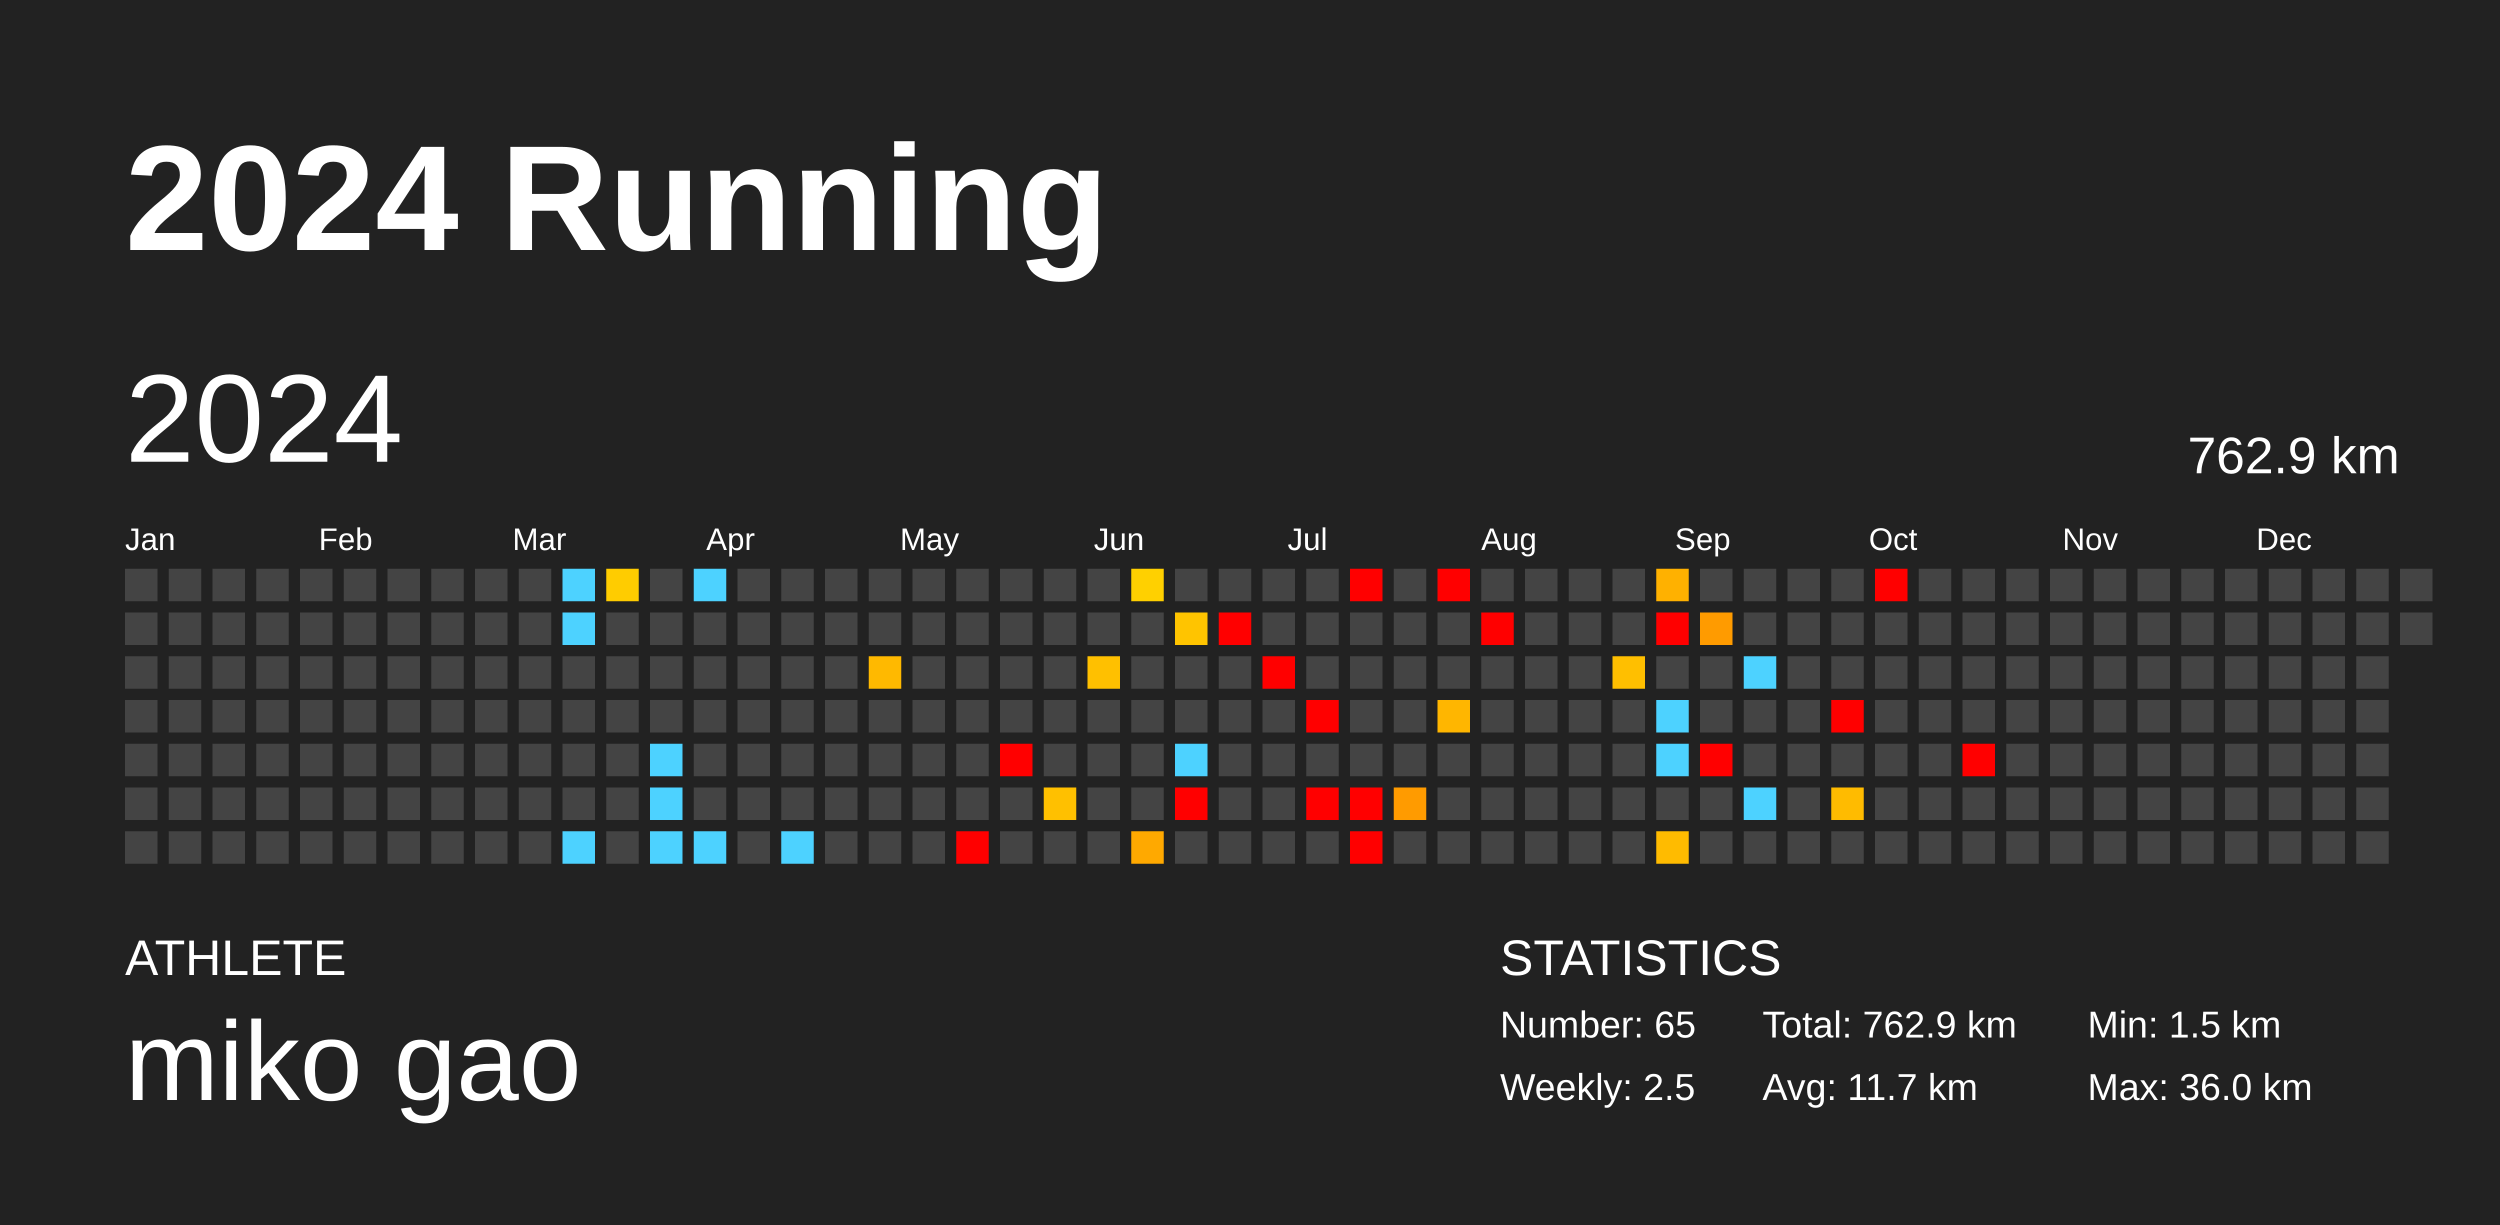
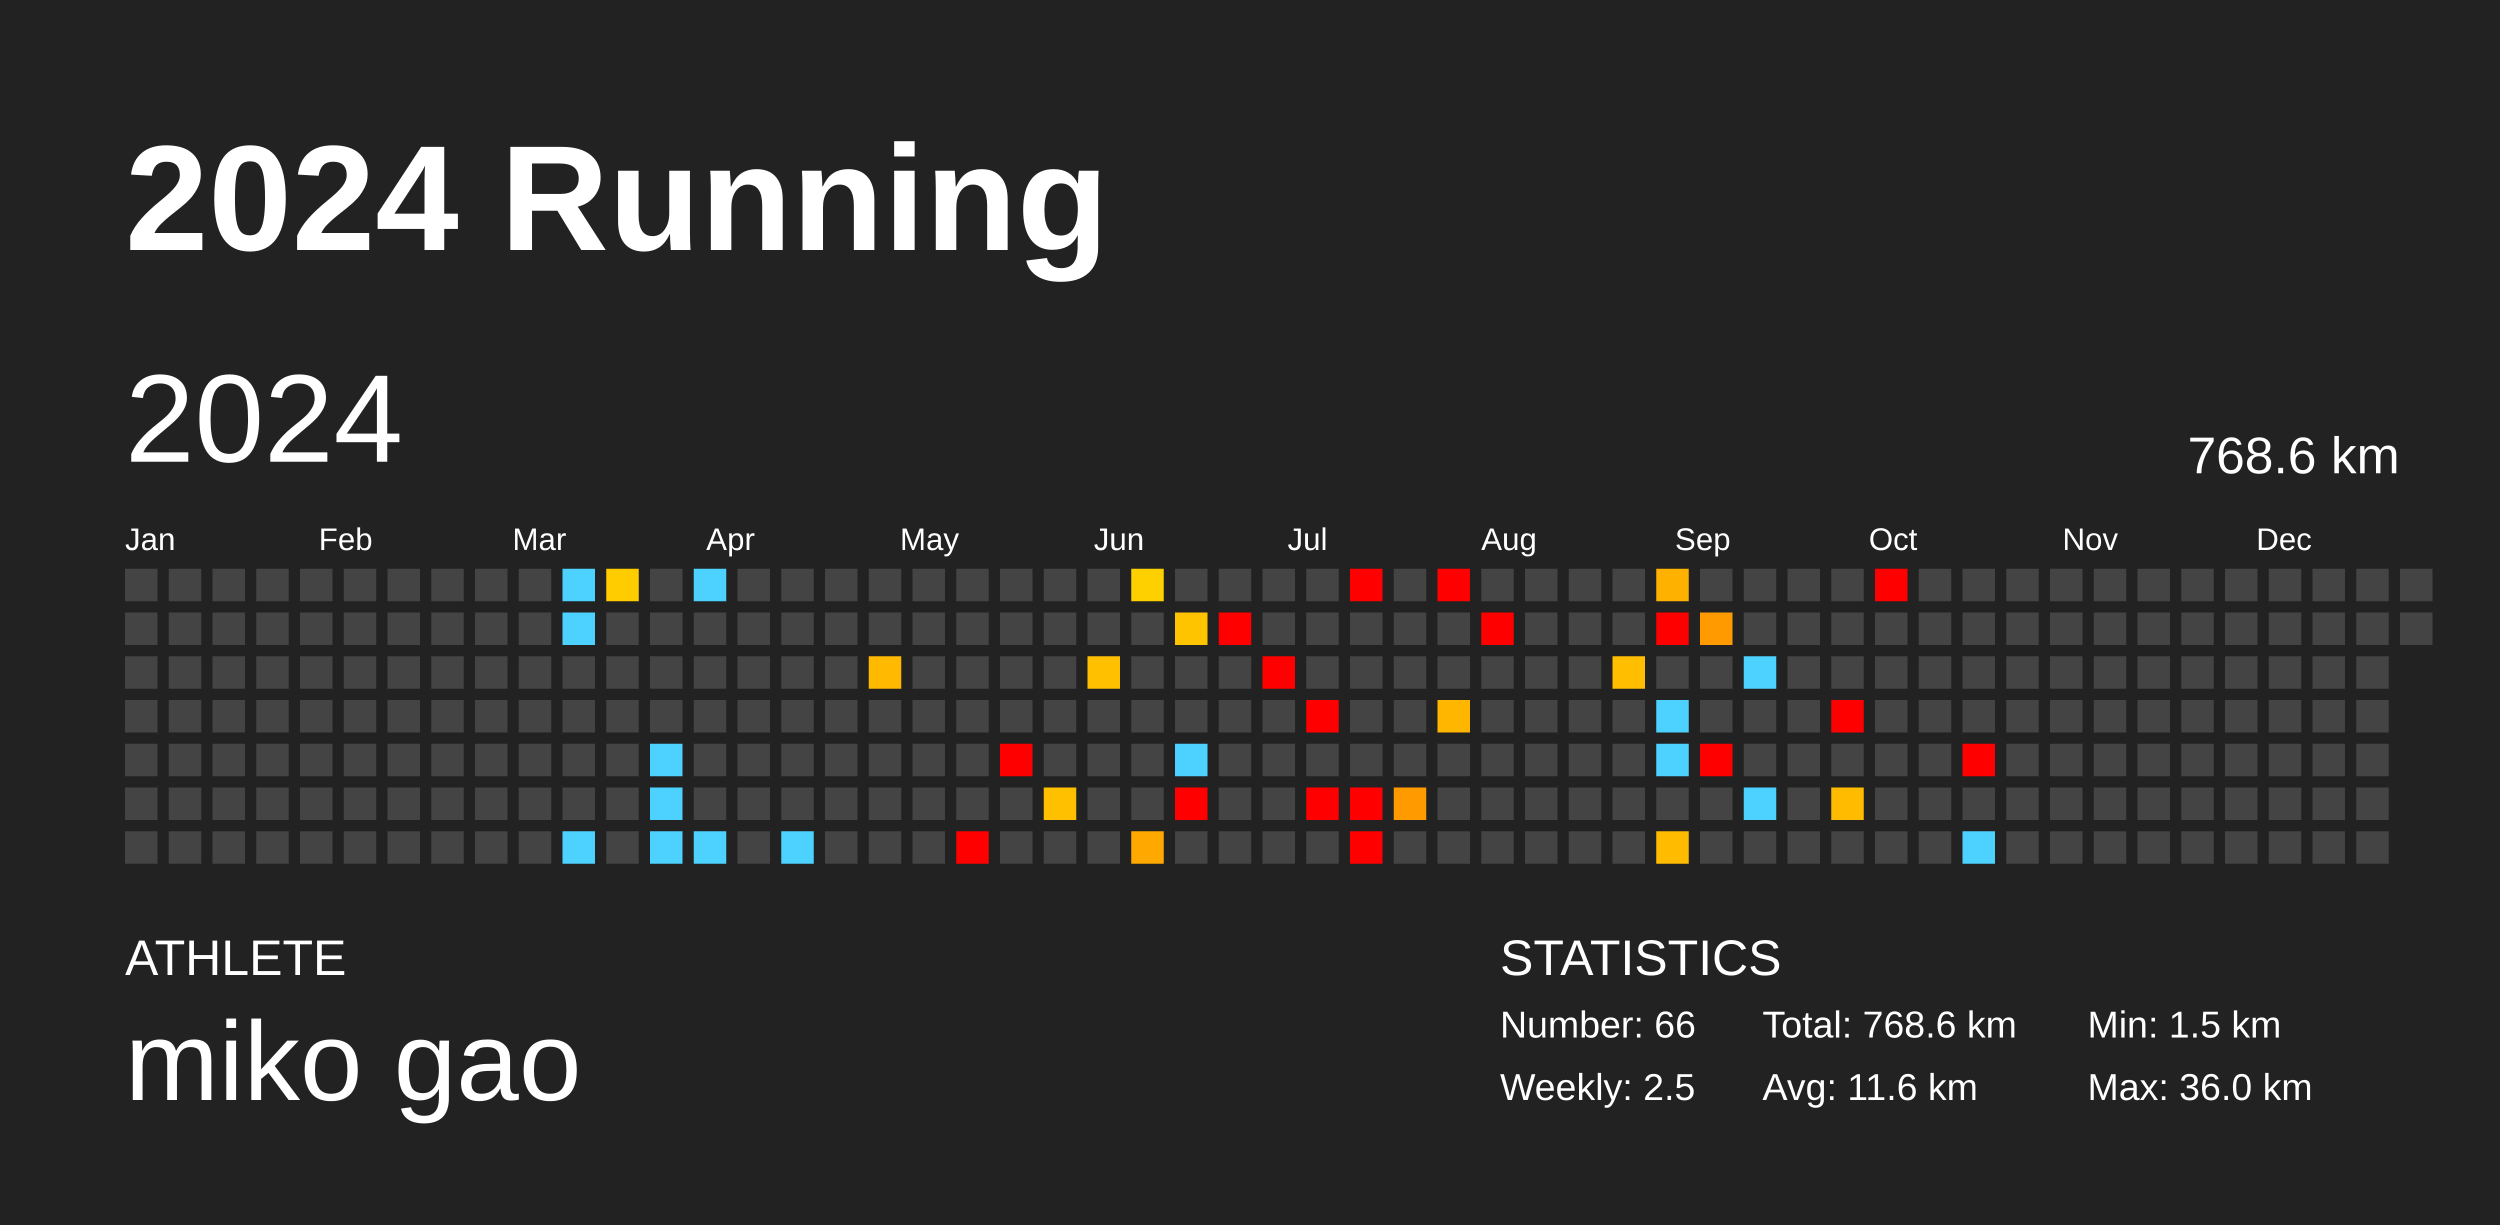
<svg xmlns="http://www.w3.org/2000/svg" baseProfile="full" height="98mm" version="1.1" viewBox="0,0,200,98" width="200mm">
  <defs />
  <rect fill="#222222" height="98" width="200" x="0" y="0" />
  <text fill="#FFFFFF" style="font-size:12px; font-family:Arial; font-weight:bold;" x="10" y="20">2024 Running</text>
  <text fill="#FFFFFF" style="font-size:4px; font-family:Arial" x="10" y="78">ATHLETE</text>
  <text fill="#FFFFFF" style="font-size:9px; font-family:Arial" x="10" y="88">miko gao</text>
  <text fill="#FFFFFF" style="font-size:4px; font-family:Arial" x="120" y="78">STATISTICS</text>
-   <text fill="#FFFFFF" style="font-size:3px; font-family:Arial" x="120" y="83">Number: 65</text>
+   <text fill="#FFFFFF" style="font-size:3px; font-family:Arial" x="120" y="83">Number: 66</text>
  <text fill="#FFFFFF" style="font-size:3px; font-family:Arial" x="120" y="88">Weekly: 2.5</text>
-   <text fill="#FFFFFF" style="font-size:3px; font-family:Arial" x="141" y="83">Total: 762.9 km</text>
-   <text fill="#FFFFFF" style="font-size:3px; font-family:Arial" x="141" y="88">Avg: 11.7 km</text>
+   <text fill="#FFFFFF" style="font-size:3px; font-family:Arial" x="141" y="83">Total: 768.6 km</text>
+   <text fill="#FFFFFF" style="font-size:3px; font-family:Arial" x="141" y="88">Avg: 11.6 km</text>
  <text fill="#FFFFFF" style="font-size:3px; font-family:Arial" x="167" y="83">Min: 1.5 km</text>
  <text fill="#FFFFFF" style="font-size:3px; font-family:Arial" x="167" y="88">Max: 36.0 km</text>
  <text dominant-baseline="hanging" fill="#FFFFFF" style="font-size:10.0px; font-family:Arial;" x="10" y="30">2024</text>
-   <text dominant-baseline="hanging" fill="#FFFFFF" style="font-size:4.125px; font-family:Arial;" x="175" y="35">762.9 km</text>
+   <text dominant-baseline="hanging" fill="#FFFFFF" style="font-size:4.125px; font-family:Arial;" x="175" y="35">768.6 km</text>
  <text fill="#FFFFFF" style="font-size:2.5px; font-family:Arial" x="10.0" y="44">Jan</text>
  <text fill="#FFFFFF" style="font-size:2.5px; font-family:Arial" x="25.5" y="44">Feb</text>
  <text fill="#FFFFFF" style="font-size:2.5px; font-family:Arial" x="41.0" y="44">Mar</text>
  <text fill="#FFFFFF" style="font-size:2.5px; font-family:Arial" x="56.5" y="44">Apr</text>
  <text fill="#FFFFFF" style="font-size:2.5px; font-family:Arial" x="72.0" y="44">May</text>
  <text fill="#FFFFFF" style="font-size:2.5px; font-family:Arial" x="87.5" y="44">Jun</text>
  <text fill="#FFFFFF" style="font-size:2.5px; font-family:Arial" x="103.0" y="44">Jul</text>
  <text fill="#FFFFFF" style="font-size:2.5px; font-family:Arial" x="118.5" y="44">Aug</text>
  <text fill="#FFFFFF" style="font-size:2.5px; font-family:Arial" x="134.0" y="44">Sep</text>
  <text fill="#FFFFFF" style="font-size:2.5px; font-family:Arial" x="149.5" y="44">Oct</text>
  <text fill="#FFFFFF" style="font-size:2.5px; font-family:Arial" x="165.0" y="44">Nov</text>
  <text fill="#FFFFFF" style="font-size:2.5px; font-family:Arial" x="180.5" y="44">Dec</text>
  <rect fill="#444444" height="2.6" width="2.6" x="10.0" y="45.5" />
  <rect fill="#444444" height="2.6" width="2.6" x="10.0" y="49.0" />
  <rect fill="#444444" height="2.6" width="2.6" x="10.0" y="52.5" />
  <rect fill="#444444" height="2.6" width="2.6" x="10.0" y="56.0" />
  <rect fill="#444444" height="2.6" width="2.6" x="10.0" y="59.5" />
  <rect fill="#444444" height="2.6" width="2.6" x="10.0" y="63.0" />
  <rect fill="#444444" height="2.6" width="2.6" x="10.0" y="66.5" />
  <rect fill="#444444" height="2.6" width="2.6" x="13.5" y="45.5" />
  <rect fill="#444444" height="2.6" width="2.6" x="13.5" y="49.0" />
  <rect fill="#444444" height="2.6" width="2.6" x="13.5" y="52.5" />
  <rect fill="#444444" height="2.6" width="2.6" x="13.5" y="56.0" />
  <rect fill="#444444" height="2.6" width="2.6" x="13.5" y="59.5" />
  <rect fill="#444444" height="2.6" width="2.6" x="13.5" y="63.0" />
  <rect fill="#444444" height="2.6" width="2.6" x="13.5" y="66.5" />
  <rect fill="#444444" height="2.6" width="2.6" x="17.0" y="45.5" />
  <rect fill="#444444" height="2.6" width="2.6" x="17.0" y="49.0" />
  <rect fill="#444444" height="2.6" width="2.6" x="17.0" y="52.5" />
  <rect fill="#444444" height="2.6" width="2.6" x="17.0" y="56.0" />
  <rect fill="#444444" height="2.6" width="2.6" x="17.0" y="59.5" />
  <rect fill="#444444" height="2.6" width="2.6" x="17.0" y="63.0" />
  <rect fill="#444444" height="2.6" width="2.6" x="17.0" y="66.5" />
  <rect fill="#444444" height="2.6" width="2.6" x="20.5" y="45.5" />
  <rect fill="#444444" height="2.6" width="2.6" x="20.5" y="49.0" />
  <rect fill="#444444" height="2.6" width="2.6" x="20.5" y="52.5" />
  <rect fill="#444444" height="2.6" width="2.6" x="20.5" y="56.0" />
  <rect fill="#444444" height="2.6" width="2.6" x="20.5" y="59.5" />
  <rect fill="#444444" height="2.6" width="2.6" x="20.5" y="63.0" />
  <rect fill="#444444" height="2.6" width="2.6" x="20.5" y="66.5" />
  <rect fill="#444444" height="2.6" width="2.6" x="24.0" y="45.5" />
  <rect fill="#444444" height="2.6" width="2.6" x="24.0" y="49.0" />
  <rect fill="#444444" height="2.6" width="2.6" x="24.0" y="52.5" />
  <rect fill="#444444" height="2.6" width="2.6" x="24.0" y="56.0" />
  <rect fill="#444444" height="2.6" width="2.6" x="24.0" y="59.5" />
  <rect fill="#444444" height="2.6" width="2.6" x="24.0" y="63.0" />
  <rect fill="#444444" height="2.6" width="2.6" x="24.0" y="66.5" />
  <rect fill="#444444" height="2.6" width="2.6" x="27.5" y="45.5" />
  <rect fill="#444444" height="2.6" width="2.6" x="27.5" y="49.0" />
  <rect fill="#444444" height="2.6" width="2.6" x="27.5" y="52.5" />
  <rect fill="#444444" height="2.6" width="2.6" x="27.5" y="56.0" />
  <rect fill="#444444" height="2.6" width="2.6" x="27.5" y="59.5" />
  <rect fill="#444444" height="2.6" width="2.6" x="27.5" y="63.0" />
  <rect fill="#444444" height="2.6" width="2.6" x="27.5" y="66.5" />
  <rect fill="#444444" height="2.6" width="2.6" x="31.0" y="45.5" />
  <rect fill="#444444" height="2.6" width="2.6" x="31.0" y="49.0" />
  <rect fill="#444444" height="2.6" width="2.6" x="31.0" y="52.5" />
  <rect fill="#444444" height="2.6" width="2.6" x="31.0" y="56.0" />
  <rect fill="#444444" height="2.6" width="2.6" x="31.0" y="59.5" />
  <rect fill="#444444" height="2.6" width="2.6" x="31.0" y="63.0" />
  <rect fill="#444444" height="2.6" width="2.6" x="31.0" y="66.5" />
  <rect fill="#444444" height="2.6" width="2.6" x="34.5" y="45.5" />
  <rect fill="#444444" height="2.6" width="2.6" x="34.5" y="49.0" />
  <rect fill="#444444" height="2.6" width="2.6" x="34.5" y="52.5" />
  <rect fill="#444444" height="2.6" width="2.6" x="34.5" y="56.0" />
  <rect fill="#444444" height="2.6" width="2.6" x="34.5" y="59.5" />
  <rect fill="#444444" height="2.6" width="2.6" x="34.5" y="63.0" />
  <rect fill="#444444" height="2.6" width="2.6" x="34.5" y="66.5" />
  <rect fill="#444444" height="2.6" width="2.6" x="38.0" y="45.5" />
  <rect fill="#444444" height="2.6" width="2.6" x="38.0" y="49.0" />
  <rect fill="#444444" height="2.6" width="2.6" x="38.0" y="52.5" />
  <rect fill="#444444" height="2.6" width="2.6" x="38.0" y="56.0" />
  <rect fill="#444444" height="2.6" width="2.6" x="38.0" y="59.5" />
  <rect fill="#444444" height="2.6" width="2.6" x="38.0" y="63.0" />
  <rect fill="#444444" height="2.6" width="2.6" x="38.0" y="66.5" />
  <rect fill="#444444" height="2.6" width="2.6" x="41.5" y="45.5" />
  <rect fill="#444444" height="2.6" width="2.6" x="41.5" y="49.0" />
  <rect fill="#444444" height="2.6" width="2.6" x="41.5" y="52.5" />
  <rect fill="#444444" height="2.6" width="2.6" x="41.5" y="56.0" />
  <rect fill="#444444" height="2.6" width="2.6" x="41.5" y="59.5" />
  <rect fill="#444444" height="2.6" width="2.6" x="41.5" y="63.0" />
  <rect fill="#444444" height="2.6" width="2.6" x="41.5" y="66.5" />
  <rect fill="#4dd2ff" height="2.6" width="2.6" x="45.0" y="45.5" />
  <rect fill="#4dd2ff" height="2.6" width="2.6" x="45.0" y="49.0" />
  <rect fill="#444444" height="2.6" width="2.6" x="45.0" y="52.5" />
  <rect fill="#444444" height="2.6" width="2.6" x="45.0" y="56.0" />
  <rect fill="#444444" height="2.6" width="2.6" x="45.0" y="59.5" />
  <rect fill="#444444" height="2.6" width="2.6" x="45.0" y="63.0" />
  <rect fill="#4dd2ff" height="2.6" width="2.6" x="45.0" y="66.5" />
  <rect fill="#ffcc00" height="2.6" width="2.6" x="48.5" y="45.5" />
  <rect fill="#444444" height="2.6" width="2.6" x="48.5" y="49.0" />
  <rect fill="#444444" height="2.6" width="2.6" x="48.5" y="52.5" />
  <rect fill="#444444" height="2.6" width="2.6" x="48.5" y="56.0" />
  <rect fill="#444444" height="2.6" width="2.6" x="48.5" y="59.5" />
  <rect fill="#444444" height="2.6" width="2.6" x="48.5" y="63.0" />
  <rect fill="#444444" height="2.6" width="2.6" x="48.5" y="66.5" />
  <rect fill="#444444" height="2.6" width="2.6" x="52.0" y="45.5" />
  <rect fill="#444444" height="2.6" width="2.6" x="52.0" y="49.0" />
  <rect fill="#444444" height="2.6" width="2.6" x="52.0" y="52.5" />
  <rect fill="#444444" height="2.6" width="2.6" x="52.0" y="56.0" />
  <rect fill="#4dd2ff" height="2.6" width="2.6" x="52.0" y="59.5" />
  <rect fill="#4dd2ff" height="2.6" width="2.6" x="52.0" y="63.0" />
  <rect fill="#4dd2ff" height="2.6" width="2.6" x="52.0" y="66.5" />
  <rect fill="#4dd2ff" height="2.6" width="2.6" x="55.5" y="45.5" />
  <rect fill="#444444" height="2.6" width="2.6" x="55.5" y="49.0" />
  <rect fill="#444444" height="2.6" width="2.6" x="55.5" y="52.5" />
  <rect fill="#444444" height="2.6" width="2.6" x="55.5" y="56.0" />
  <rect fill="#444444" height="2.6" width="2.6" x="55.5" y="59.5" />
  <rect fill="#444444" height="2.6" width="2.6" x="55.5" y="63.0" />
  <rect fill="#4dd2ff" height="2.6" width="2.6" x="55.5" y="66.5" />
  <rect fill="#444444" height="2.6" width="2.6" x="59.0" y="45.5" />
  <rect fill="#444444" height="2.6" width="2.6" x="59.0" y="49.0" />
  <rect fill="#444444" height="2.6" width="2.6" x="59.0" y="52.5" />
  <rect fill="#444444" height="2.6" width="2.6" x="59.0" y="56.0" />
  <rect fill="#444444" height="2.6" width="2.6" x="59.0" y="59.5" />
  <rect fill="#444444" height="2.6" width="2.6" x="59.0" y="63.0" />
  <rect fill="#444444" height="2.6" width="2.6" x="59.0" y="66.5" />
  <rect fill="#444444" height="2.6" width="2.6" x="62.5" y="45.5" />
  <rect fill="#444444" height="2.6" width="2.6" x="62.5" y="49.0" />
  <rect fill="#444444" height="2.6" width="2.6" x="62.5" y="52.5" />
  <rect fill="#444444" height="2.6" width="2.6" x="62.5" y="56.0" />
  <rect fill="#444444" height="2.6" width="2.6" x="62.5" y="59.5" />
  <rect fill="#444444" height="2.6" width="2.6" x="62.5" y="63.0" />
  <rect fill="#4dd2ff" height="2.6" width="2.6" x="62.5" y="66.5" />
  <rect fill="#444444" height="2.6" width="2.6" x="66.0" y="45.5" />
  <rect fill="#444444" height="2.6" width="2.6" x="66.0" y="49.0" />
  <rect fill="#444444" height="2.6" width="2.6" x="66.0" y="52.5" />
  <rect fill="#444444" height="2.6" width="2.6" x="66.0" y="56.0" />
  <rect fill="#444444" height="2.6" width="2.6" x="66.0" y="59.5" />
  <rect fill="#444444" height="2.6" width="2.6" x="66.0" y="63.0" />
  <rect fill="#444444" height="2.6" width="2.6" x="66.0" y="66.5" />
  <rect fill="#444444" height="2.6" width="2.6" x="69.5" y="45.5" />
  <rect fill="#444444" height="2.6" width="2.6" x="69.5" y="49.0" />
  <rect fill="#ffb900" height="2.6" width="2.6" x="69.5" y="52.5" />
  <rect fill="#444444" height="2.6" width="2.6" x="69.5" y="56.0" />
  <rect fill="#444444" height="2.6" width="2.6" x="69.5" y="59.5" />
  <rect fill="#444444" height="2.6" width="2.6" x="69.5" y="63.0" />
  <rect fill="#444444" height="2.6" width="2.6" x="69.5" y="66.5" />
  <rect fill="#444444" height="2.6" width="2.6" x="73.0" y="45.5" />
  <rect fill="#444444" height="2.6" width="2.6" x="73.0" y="49.0" />
  <rect fill="#444444" height="2.6" width="2.6" x="73.0" y="52.5" />
  <rect fill="#444444" height="2.6" width="2.6" x="73.0" y="56.0" />
  <rect fill="#444444" height="2.6" width="2.6" x="73.0" y="59.5" />
  <rect fill="#444444" height="2.6" width="2.6" x="73.0" y="63.0" />
  <rect fill="#444444" height="2.6" width="2.6" x="73.0" y="66.5" />
  <rect fill="#444444" height="2.6" width="2.6" x="76.5" y="45.5" />
  <rect fill="#444444" height="2.6" width="2.6" x="76.5" y="49.0" />
  <rect fill="#444444" height="2.6" width="2.6" x="76.5" y="52.5" />
  <rect fill="#444444" height="2.6" width="2.6" x="76.5" y="56.0" />
  <rect fill="#444444" height="2.6" width="2.6" x="76.5" y="59.5" />
  <rect fill="#444444" height="2.6" width="2.6" x="76.5" y="63.0" />
  <rect fill="red" height="2.6" width="2.6" x="76.5" y="66.5" />
  <rect fill="#444444" height="2.6" width="2.6" x="80.0" y="45.5" />
  <rect fill="#444444" height="2.6" width="2.6" x="80.0" y="49.0" />
  <rect fill="#444444" height="2.6" width="2.6" x="80.0" y="52.5" />
  <rect fill="#444444" height="2.6" width="2.6" x="80.0" y="56.0" />
  <rect fill="red" height="2.6" width="2.6" x="80.0" y="59.5" />
  <rect fill="#444444" height="2.6" width="2.6" x="80.0" y="63.0" />
  <rect fill="#444444" height="2.6" width="2.6" x="80.0" y="66.5" />
  <rect fill="#444444" height="2.6" width="2.6" x="83.5" y="45.5" />
  <rect fill="#444444" height="2.6" width="2.6" x="83.5" y="49.0" />
  <rect fill="#444444" height="2.6" width="2.6" x="83.5" y="52.5" />
  <rect fill="#444444" height="2.6" width="2.6" x="83.5" y="56.0" />
  <rect fill="#444444" height="2.6" width="2.6" x="83.5" y="59.5" />
  <rect fill="#ffc000" height="2.6" width="2.6" x="83.5" y="63.0" />
  <rect fill="#444444" height="2.6" width="2.6" x="83.5" y="66.5" />
  <rect fill="#444444" height="2.6" width="2.6" x="87.0" y="45.5" />
  <rect fill="#444444" height="2.6" width="2.6" x="87.0" y="49.0" />
  <rect fill="#ffc000" height="2.6" width="2.6" x="87.0" y="52.5" />
  <rect fill="#444444" height="2.6" width="2.6" x="87.0" y="56.0" />
  <rect fill="#444444" height="2.6" width="2.6" x="87.0" y="59.5" />
  <rect fill="#444444" height="2.6" width="2.6" x="87.0" y="63.0" />
  <rect fill="#444444" height="2.6" width="2.6" x="87.0" y="66.5" />
  <rect fill="#ffd000" height="2.6" width="2.6" x="90.5" y="45.5" />
  <rect fill="#444444" height="2.6" width="2.6" x="90.5" y="49.0" />
  <rect fill="#444444" height="2.6" width="2.6" x="90.5" y="52.5" />
  <rect fill="#444444" height="2.6" width="2.6" x="90.5" y="56.0" />
  <rect fill="#444444" height="2.6" width="2.6" x="90.5" y="59.5" />
  <rect fill="#444444" height="2.6" width="2.6" x="90.5" y="63.0" />
  <rect fill="#ffa900" height="2.6" width="2.6" x="90.5" y="66.5" />
  <rect fill="#444444" height="2.6" width="2.6" x="94.0" y="45.5" />
  <rect fill="#ffc400" height="2.6" width="2.6" x="94.0" y="49.0" />
  <rect fill="#444444" height="2.6" width="2.6" x="94.0" y="52.5" />
  <rect fill="#444444" height="2.6" width="2.6" x="94.0" y="56.0" />
  <rect fill="#4dd2ff" height="2.6" width="2.6" x="94.0" y="59.5" />
  <rect fill="red" height="2.6" width="2.6" x="94.0" y="63.0" />
  <rect fill="#444444" height="2.6" width="2.6" x="94.0" y="66.5" />
  <rect fill="#444444" height="2.6" width="2.6" x="97.5" y="45.5" />
  <rect fill="red" height="2.6" width="2.6" x="97.5" y="49.0" />
  <rect fill="#444444" height="2.6" width="2.6" x="97.5" y="52.5" />
  <rect fill="#444444" height="2.6" width="2.6" x="97.5" y="56.0" />
  <rect fill="#444444" height="2.6" width="2.6" x="97.5" y="59.5" />
  <rect fill="#444444" height="2.6" width="2.6" x="97.5" y="63.0" />
  <rect fill="#444444" height="2.6" width="2.6" x="97.5" y="66.5" />
  <rect fill="#444444" height="2.6" width="2.6" x="101.0" y="45.5" />
  <rect fill="#444444" height="2.6" width="2.6" x="101.0" y="49.0" />
  <rect fill="red" height="2.6" width="2.6" x="101.0" y="52.5" />
  <rect fill="#444444" height="2.6" width="2.6" x="101.0" y="56.0" />
  <rect fill="#444444" height="2.6" width="2.6" x="101.0" y="59.5" />
  <rect fill="#444444" height="2.6" width="2.6" x="101.0" y="63.0" />
  <rect fill="#444444" height="2.6" width="2.6" x="101.0" y="66.5" />
  <rect fill="#444444" height="2.6" width="2.6" x="104.5" y="45.5" />
  <rect fill="#444444" height="2.6" width="2.6" x="104.5" y="49.0" />
  <rect fill="#444444" height="2.6" width="2.6" x="104.5" y="52.5" />
  <rect fill="red" height="2.6" width="2.6" x="104.5" y="56.0" />
  <rect fill="#444444" height="2.6" width="2.6" x="104.5" y="59.5" />
  <rect fill="red" height="2.6" width="2.6" x="104.5" y="63.0" />
  <rect fill="#444444" height="2.6" width="2.6" x="104.5" y="66.5" />
  <rect fill="red" height="2.6" width="2.6" x="108.0" y="45.5" />
  <rect fill="#444444" height="2.6" width="2.6" x="108.0" y="49.0" />
  <rect fill="#444444" height="2.6" width="2.6" x="108.0" y="52.5" />
  <rect fill="#444444" height="2.6" width="2.6" x="108.0" y="56.0" />
  <rect fill="#444444" height="2.6" width="2.6" x="108.0" y="59.5" />
  <rect fill="red" height="2.6" width="2.6" x="108.0" y="63.0" />
  <rect fill="red" height="2.6" width="2.6" x="108.0" y="66.5" />
  <rect fill="#444444" height="2.6" width="2.6" x="111.5" y="45.5" />
  <rect fill="#444444" height="2.6" width="2.6" x="111.5" y="49.0" />
  <rect fill="#444444" height="2.6" width="2.6" x="111.5" y="52.5" />
  <rect fill="#444444" height="2.6" width="2.6" x="111.5" y="56.0" />
  <rect fill="#444444" height="2.6" width="2.6" x="111.5" y="59.5" />
  <rect fill="#ff9b00" height="2.6" width="2.6" x="111.5" y="63.0" />
  <rect fill="#444444" height="2.6" width="2.6" x="111.5" y="66.5" />
  <rect fill="red" height="2.6" width="2.6" x="115.0" y="45.5" />
  <rect fill="#444444" height="2.6" width="2.6" x="115.0" y="49.0" />
  <rect fill="#444444" height="2.6" width="2.6" x="115.0" y="52.5" />
  <rect fill="#ffb600" height="2.6" width="2.6" x="115.0" y="56.0" />
  <rect fill="#444444" height="2.6" width="2.6" x="115.0" y="59.5" />
  <rect fill="#444444" height="2.6" width="2.6" x="115.0" y="63.0" />
  <rect fill="#444444" height="2.6" width="2.6" x="115.0" y="66.5" />
  <rect fill="#444444" height="2.6" width="2.6" x="118.5" y="45.5" />
  <rect fill="red" height="2.6" width="2.6" x="118.5" y="49.0" />
  <rect fill="#444444" height="2.6" width="2.6" x="118.5" y="52.5" />
  <rect fill="#444444" height="2.6" width="2.6" x="118.5" y="56.0" />
  <rect fill="#444444" height="2.6" width="2.6" x="118.5" y="59.5" />
  <rect fill="#444444" height="2.6" width="2.6" x="118.5" y="63.0" />
  <rect fill="#444444" height="2.6" width="2.6" x="118.5" y="66.5" />
  <rect fill="#444444" height="2.6" width="2.6" x="122.0" y="45.5" />
  <rect fill="#444444" height="2.6" width="2.6" x="122.0" y="49.0" />
  <rect fill="#444444" height="2.6" width="2.6" x="122.0" y="52.5" />
  <rect fill="#444444" height="2.6" width="2.6" x="122.0" y="56.0" />
  <rect fill="#444444" height="2.6" width="2.6" x="122.0" y="59.5" />
  <rect fill="#444444" height="2.6" width="2.6" x="122.0" y="63.0" />
  <rect fill="#444444" height="2.6" width="2.6" x="122.0" y="66.5" />
  <rect fill="#444444" height="2.6" width="2.6" x="125.5" y="45.5" />
  <rect fill="#444444" height="2.6" width="2.6" x="125.5" y="49.0" />
  <rect fill="#444444" height="2.6" width="2.6" x="125.5" y="52.5" />
  <rect fill="#444444" height="2.6" width="2.6" x="125.5" y="56.0" />
  <rect fill="#444444" height="2.6" width="2.6" x="125.5" y="59.5" />
  <rect fill="#444444" height="2.6" width="2.6" x="125.5" y="63.0" />
  <rect fill="#444444" height="2.6" width="2.6" x="125.5" y="66.5" />
  <rect fill="#444444" height="2.6" width="2.6" x="129.0" y="45.5" />
  <rect fill="#444444" height="2.6" width="2.6" x="129.0" y="49.0" />
  <rect fill="#ffbf00" height="2.6" width="2.6" x="129.0" y="52.5" />
  <rect fill="#444444" height="2.6" width="2.6" x="129.0" y="56.0" />
  <rect fill="#444444" height="2.6" width="2.6" x="129.0" y="59.5" />
  <rect fill="#444444" height="2.6" width="2.6" x="129.0" y="63.0" />
  <rect fill="#444444" height="2.6" width="2.6" x="129.0" y="66.5" />
  <rect fill="#ffb100" height="2.6" width="2.6" x="132.5" y="45.5" />
  <rect fill="red" height="2.6" width="2.6" x="132.5" y="49.0" />
  <rect fill="#444444" height="2.6" width="2.6" x="132.5" y="52.5" />
  <rect fill="#4dd2ff" height="2.6" width="2.6" x="132.5" y="56.0" />
  <rect fill="#4dd2ff" height="2.6" width="2.6" x="132.5" y="59.5" />
  <rect fill="#444444" height="2.6" width="2.6" x="132.5" y="63.0" />
  <rect fill="#ffbb00" height="2.6" width="2.6" x="132.5" y="66.5" />
  <rect fill="#444444" height="2.6" width="2.6" x="136.0" y="45.5" />
  <rect fill="#ff9b00" height="2.6" width="2.6" x="136.0" y="49.0" />
  <rect fill="#444444" height="2.6" width="2.6" x="136.0" y="52.5" />
  <rect fill="#444444" height="2.6" width="2.6" x="136.0" y="56.0" />
  <rect fill="red" height="2.6" width="2.6" x="136.0" y="59.5" />
  <rect fill="#444444" height="2.6" width="2.6" x="136.0" y="63.0" />
  <rect fill="#444444" height="2.6" width="2.6" x="136.0" y="66.5" />
  <rect fill="#444444" height="2.6" width="2.6" x="139.5" y="45.5" />
  <rect fill="#444444" height="2.6" width="2.6" x="139.5" y="49.0" />
  <rect fill="#4dd2ff" height="2.6" width="2.6" x="139.5" y="52.5" />
  <rect fill="#444444" height="2.6" width="2.6" x="139.5" y="56.0" />
  <rect fill="#444444" height="2.6" width="2.6" x="139.5" y="59.5" />
  <rect fill="#4dd2ff" height="2.6" width="2.6" x="139.5" y="63.0" />
  <rect fill="#444444" height="2.6" width="2.6" x="139.5" y="66.5" />
  <rect fill="#444444" height="2.6" width="2.6" x="143.0" y="45.5" />
  <rect fill="#444444" height="2.6" width="2.6" x="143.0" y="49.0" />
  <rect fill="#444444" height="2.6" width="2.6" x="143.0" y="52.5" />
  <rect fill="#444444" height="2.6" width="2.6" x="143.0" y="56.0" />
  <rect fill="#444444" height="2.6" width="2.6" x="143.0" y="59.5" />
  <rect fill="#444444" height="2.6" width="2.6" x="143.0" y="63.0" />
  <rect fill="#444444" height="2.6" width="2.6" x="143.0" y="66.5" />
  <rect fill="#444444" height="2.6" width="2.6" x="146.5" y="45.5" />
  <rect fill="#444444" height="2.6" width="2.6" x="146.5" y="49.0" />
  <rect fill="#444444" height="2.6" width="2.6" x="146.5" y="52.5" />
  <rect fill="red" height="2.6" width="2.6" x="146.5" y="56.0" />
  <rect fill="#444444" height="2.6" width="2.6" x="146.5" y="59.5" />
  <rect fill="#ffbb00" height="2.6" width="2.6" x="146.5" y="63.0" />
  <rect fill="#444444" height="2.6" width="2.6" x="146.5" y="66.5" />
  <rect fill="red" height="2.6" width="2.6" x="150.0" y="45.5" />
  <rect fill="#444444" height="2.6" width="2.6" x="150.0" y="49.0" />
  <rect fill="#444444" height="2.6" width="2.6" x="150.0" y="52.5" />
  <rect fill="#444444" height="2.6" width="2.6" x="150.0" y="56.0" />
  <rect fill="#444444" height="2.6" width="2.6" x="150.0" y="59.5" />
  <rect fill="#444444" height="2.6" width="2.6" x="150.0" y="63.0" />
  <rect fill="#444444" height="2.6" width="2.6" x="150.0" y="66.5" />
  <rect fill="#444444" height="2.6" width="2.6" x="153.5" y="45.5" />
  <rect fill="#444444" height="2.6" width="2.6" x="153.5" y="49.0" />
  <rect fill="#444444" height="2.6" width="2.6" x="153.5" y="52.5" />
  <rect fill="#444444" height="2.6" width="2.6" x="153.5" y="56.0" />
  <rect fill="#444444" height="2.6" width="2.6" x="153.5" y="59.5" />
  <rect fill="#444444" height="2.6" width="2.6" x="153.5" y="63.0" />
  <rect fill="#444444" height="2.6" width="2.6" x="153.5" y="66.5" />
  <rect fill="#444444" height="2.6" width="2.6" x="157.0" y="45.5" />
  <rect fill="#444444" height="2.6" width="2.6" x="157.0" y="49.0" />
  <rect fill="#444444" height="2.6" width="2.6" x="157.0" y="52.5" />
  <rect fill="#444444" height="2.6" width="2.6" x="157.0" y="56.0" />
  <rect fill="red" height="2.6" width="2.6" x="157.0" y="59.5" />
  <rect fill="#444444" height="2.6" width="2.6" x="157.0" y="63.0" />
-   <rect fill="#444444" height="2.6" width="2.6" x="157.0" y="66.5" />
+   <rect fill="#4dd2ff" height="2.6" width="2.6" x="157.0" y="66.5" />
  <rect fill="#444444" height="2.6" width="2.6" x="160.5" y="45.5" />
  <rect fill="#444444" height="2.6" width="2.6" x="160.5" y="49.0" />
  <rect fill="#444444" height="2.6" width="2.6" x="160.5" y="52.5" />
  <rect fill="#444444" height="2.6" width="2.6" x="160.5" y="56.0" />
  <rect fill="#444444" height="2.6" width="2.6" x="160.5" y="59.5" />
  <rect fill="#444444" height="2.6" width="2.6" x="160.5" y="63.0" />
  <rect fill="#444444" height="2.6" width="2.6" x="160.5" y="66.5" />
  <rect fill="#444444" height="2.6" width="2.6" x="164.0" y="45.5" />
  <rect fill="#444444" height="2.6" width="2.6" x="164.0" y="49.0" />
  <rect fill="#444444" height="2.6" width="2.6" x="164.0" y="52.5" />
  <rect fill="#444444" height="2.6" width="2.6" x="164.0" y="56.0" />
  <rect fill="#444444" height="2.6" width="2.6" x="164.0" y="59.5" />
  <rect fill="#444444" height="2.6" width="2.6" x="164.0" y="63.0" />
  <rect fill="#444444" height="2.6" width="2.6" x="164.0" y="66.5" />
  <rect fill="#444444" height="2.6" width="2.6" x="167.5" y="45.5" />
  <rect fill="#444444" height="2.6" width="2.6" x="167.5" y="49.0" />
  <rect fill="#444444" height="2.6" width="2.6" x="167.5" y="52.5" />
  <rect fill="#444444" height="2.6" width="2.6" x="167.5" y="56.0" />
  <rect fill="#444444" height="2.6" width="2.6" x="167.5" y="59.5" />
  <rect fill="#444444" height="2.6" width="2.6" x="167.5" y="63.0" />
  <rect fill="#444444" height="2.6" width="2.6" x="167.5" y="66.5" />
  <rect fill="#444444" height="2.6" width="2.6" x="171.0" y="45.5" />
  <rect fill="#444444" height="2.6" width="2.6" x="171.0" y="49.0" />
  <rect fill="#444444" height="2.6" width="2.6" x="171.0" y="52.5" />
  <rect fill="#444444" height="2.6" width="2.6" x="171.0" y="56.0" />
  <rect fill="#444444" height="2.6" width="2.6" x="171.0" y="59.5" />
  <rect fill="#444444" height="2.6" width="2.6" x="171.0" y="63.0" />
  <rect fill="#444444" height="2.6" width="2.6" x="171.0" y="66.5" />
  <rect fill="#444444" height="2.6" width="2.6" x="174.5" y="45.5" />
  <rect fill="#444444" height="2.6" width="2.6" x="174.5" y="49.0" />
  <rect fill="#444444" height="2.6" width="2.6" x="174.5" y="52.5" />
  <rect fill="#444444" height="2.6" width="2.6" x="174.5" y="56.0" />
  <rect fill="#444444" height="2.6" width="2.6" x="174.5" y="59.5" />
  <rect fill="#444444" height="2.6" width="2.6" x="174.5" y="63.0" />
  <rect fill="#444444" height="2.6" width="2.6" x="174.5" y="66.5" />
  <rect fill="#444444" height="2.6" width="2.6" x="178.0" y="45.5" />
  <rect fill="#444444" height="2.6" width="2.6" x="178.0" y="49.0" />
  <rect fill="#444444" height="2.6" width="2.6" x="178.0" y="52.5" />
  <rect fill="#444444" height="2.6" width="2.6" x="178.0" y="56.0" />
  <rect fill="#444444" height="2.6" width="2.6" x="178.0" y="59.5" />
  <rect fill="#444444" height="2.6" width="2.6" x="178.0" y="63.0" />
  <rect fill="#444444" height="2.6" width="2.6" x="178.0" y="66.5" />
  <rect fill="#444444" height="2.6" width="2.6" x="181.5" y="45.5" />
  <rect fill="#444444" height="2.6" width="2.6" x="181.5" y="49.0" />
  <rect fill="#444444" height="2.6" width="2.6" x="181.5" y="52.5" />
  <rect fill="#444444" height="2.6" width="2.6" x="181.5" y="56.0" />
  <rect fill="#444444" height="2.6" width="2.6" x="181.5" y="59.5" />
  <rect fill="#444444" height="2.6" width="2.6" x="181.5" y="63.0" />
  <rect fill="#444444" height="2.6" width="2.6" x="181.5" y="66.5" />
  <rect fill="#444444" height="2.6" width="2.6" x="185.0" y="45.5" />
  <rect fill="#444444" height="2.6" width="2.6" x="185.0" y="49.0" />
  <rect fill="#444444" height="2.6" width="2.6" x="185.0" y="52.5" />
  <rect fill="#444444" height="2.6" width="2.6" x="185.0" y="56.0" />
  <rect fill="#444444" height="2.6" width="2.6" x="185.0" y="59.5" />
  <rect fill="#444444" height="2.6" width="2.6" x="185.0" y="63.0" />
  <rect fill="#444444" height="2.6" width="2.6" x="185.0" y="66.5" />
  <rect fill="#444444" height="2.6" width="2.6" x="188.5" y="45.5" />
  <rect fill="#444444" height="2.6" width="2.6" x="188.5" y="49.0" />
  <rect fill="#444444" height="2.6" width="2.6" x="188.5" y="52.5" />
  <rect fill="#444444" height="2.6" width="2.6" x="188.5" y="56.0" />
  <rect fill="#444444" height="2.6" width="2.6" x="188.5" y="59.5" />
  <rect fill="#444444" height="2.6" width="2.6" x="188.5" y="63.0" />
  <rect fill="#444444" height="2.6" width="2.6" x="188.5" y="66.5" />
  <rect fill="#444444" height="2.6" width="2.6" x="192.0" y="45.5" />
  <rect fill="#444444" height="2.6" width="2.6" x="192.0" y="49.0" />
</svg>
